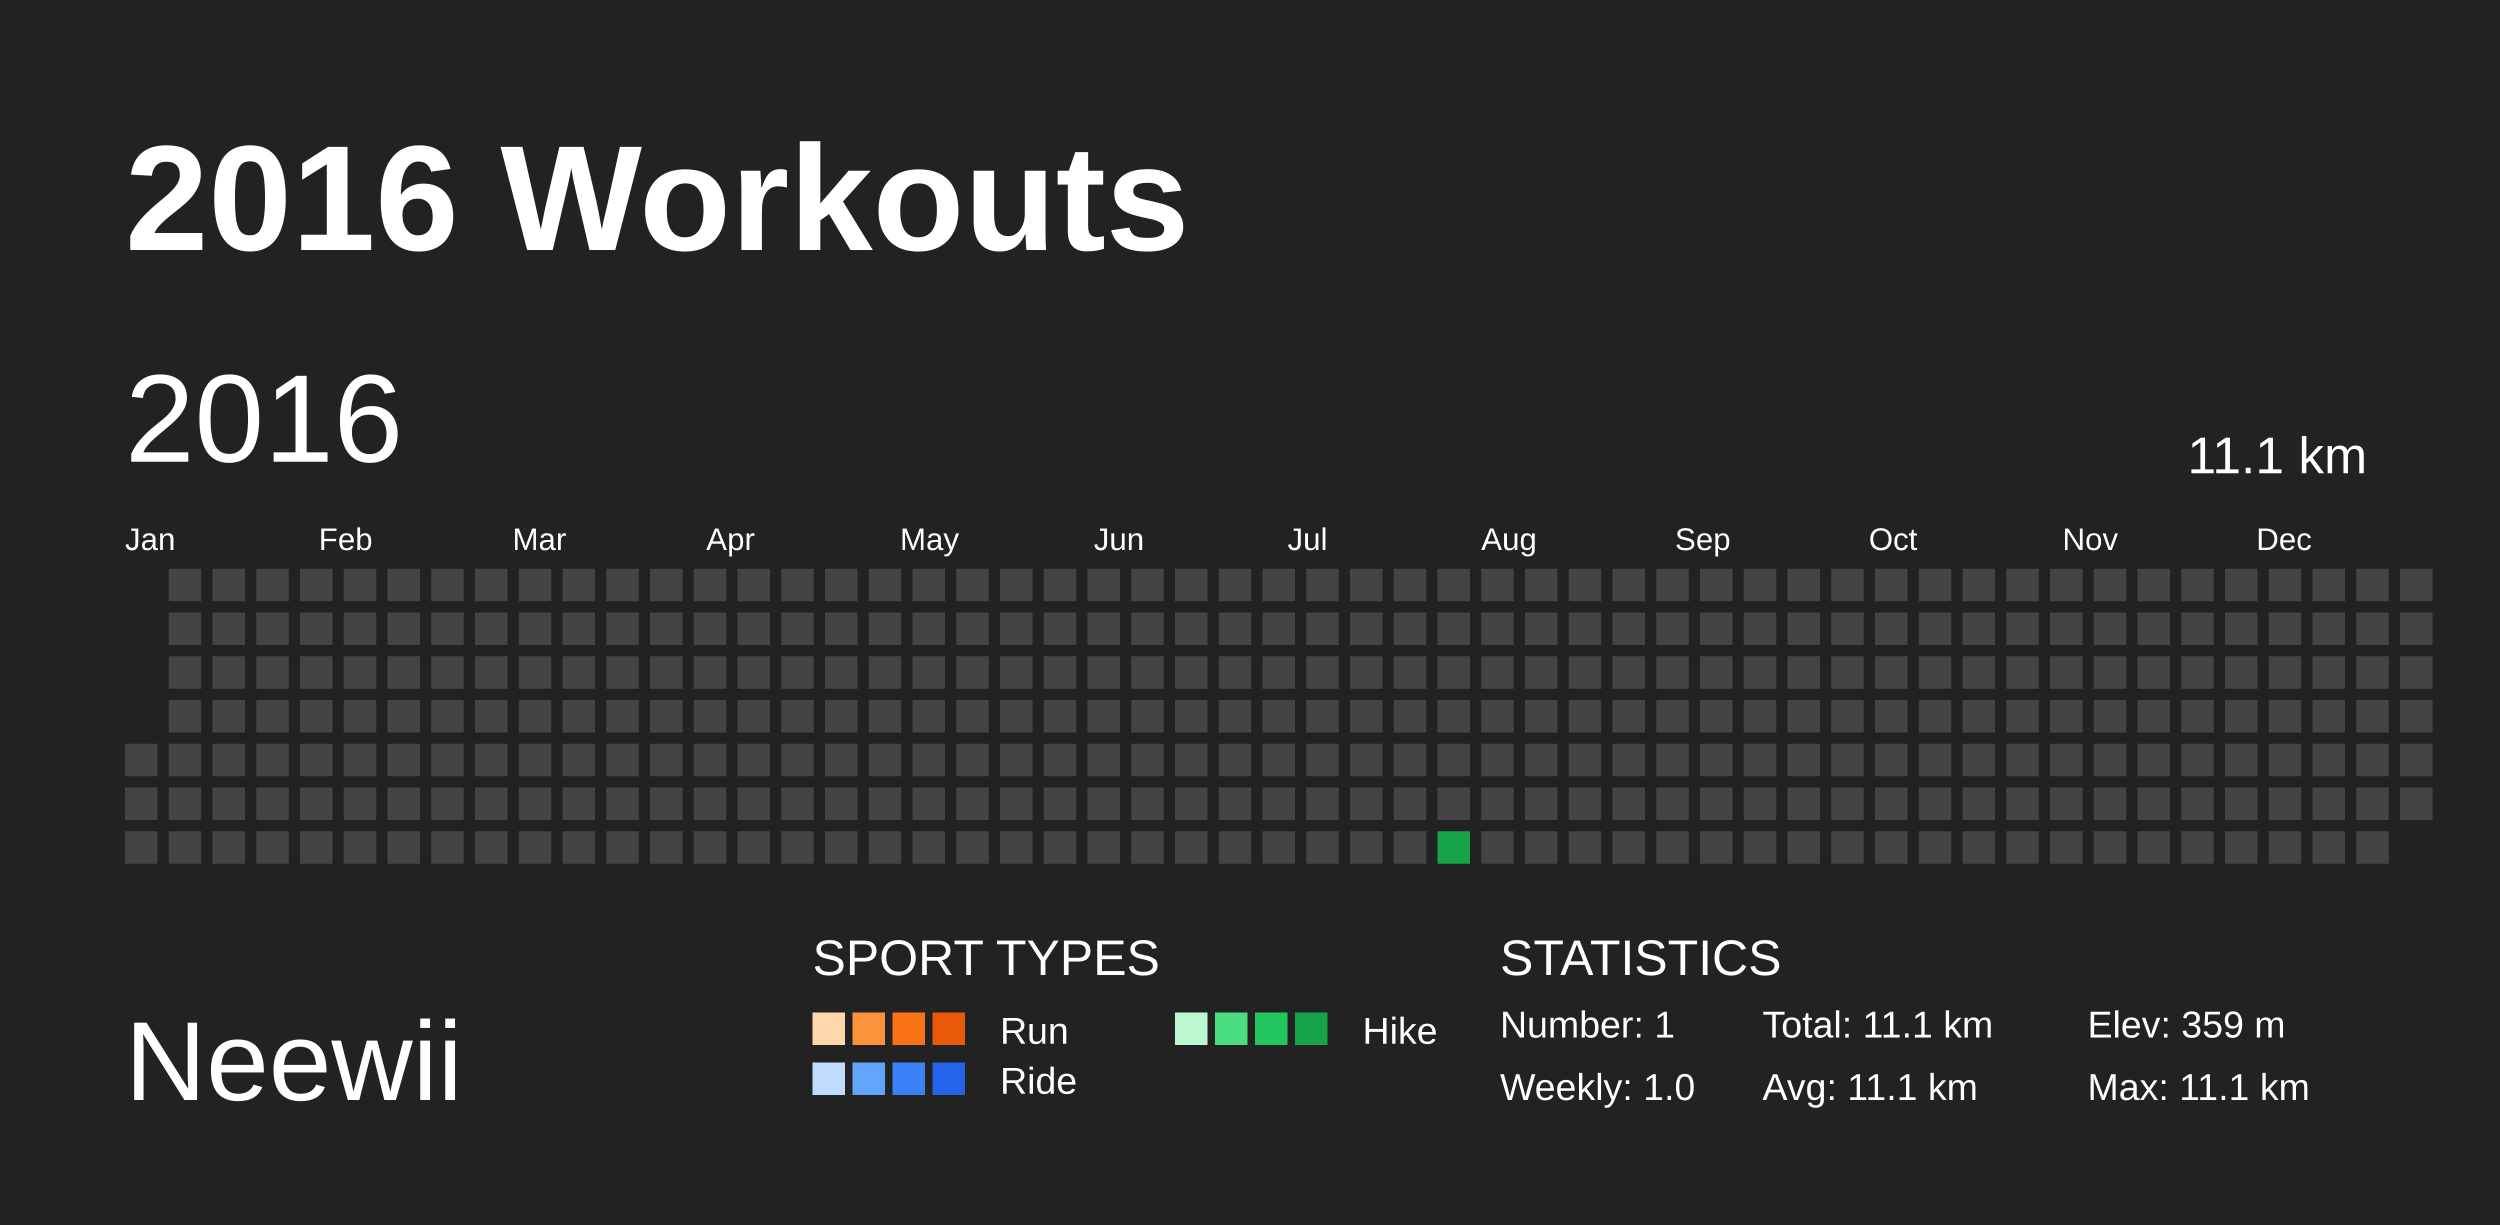
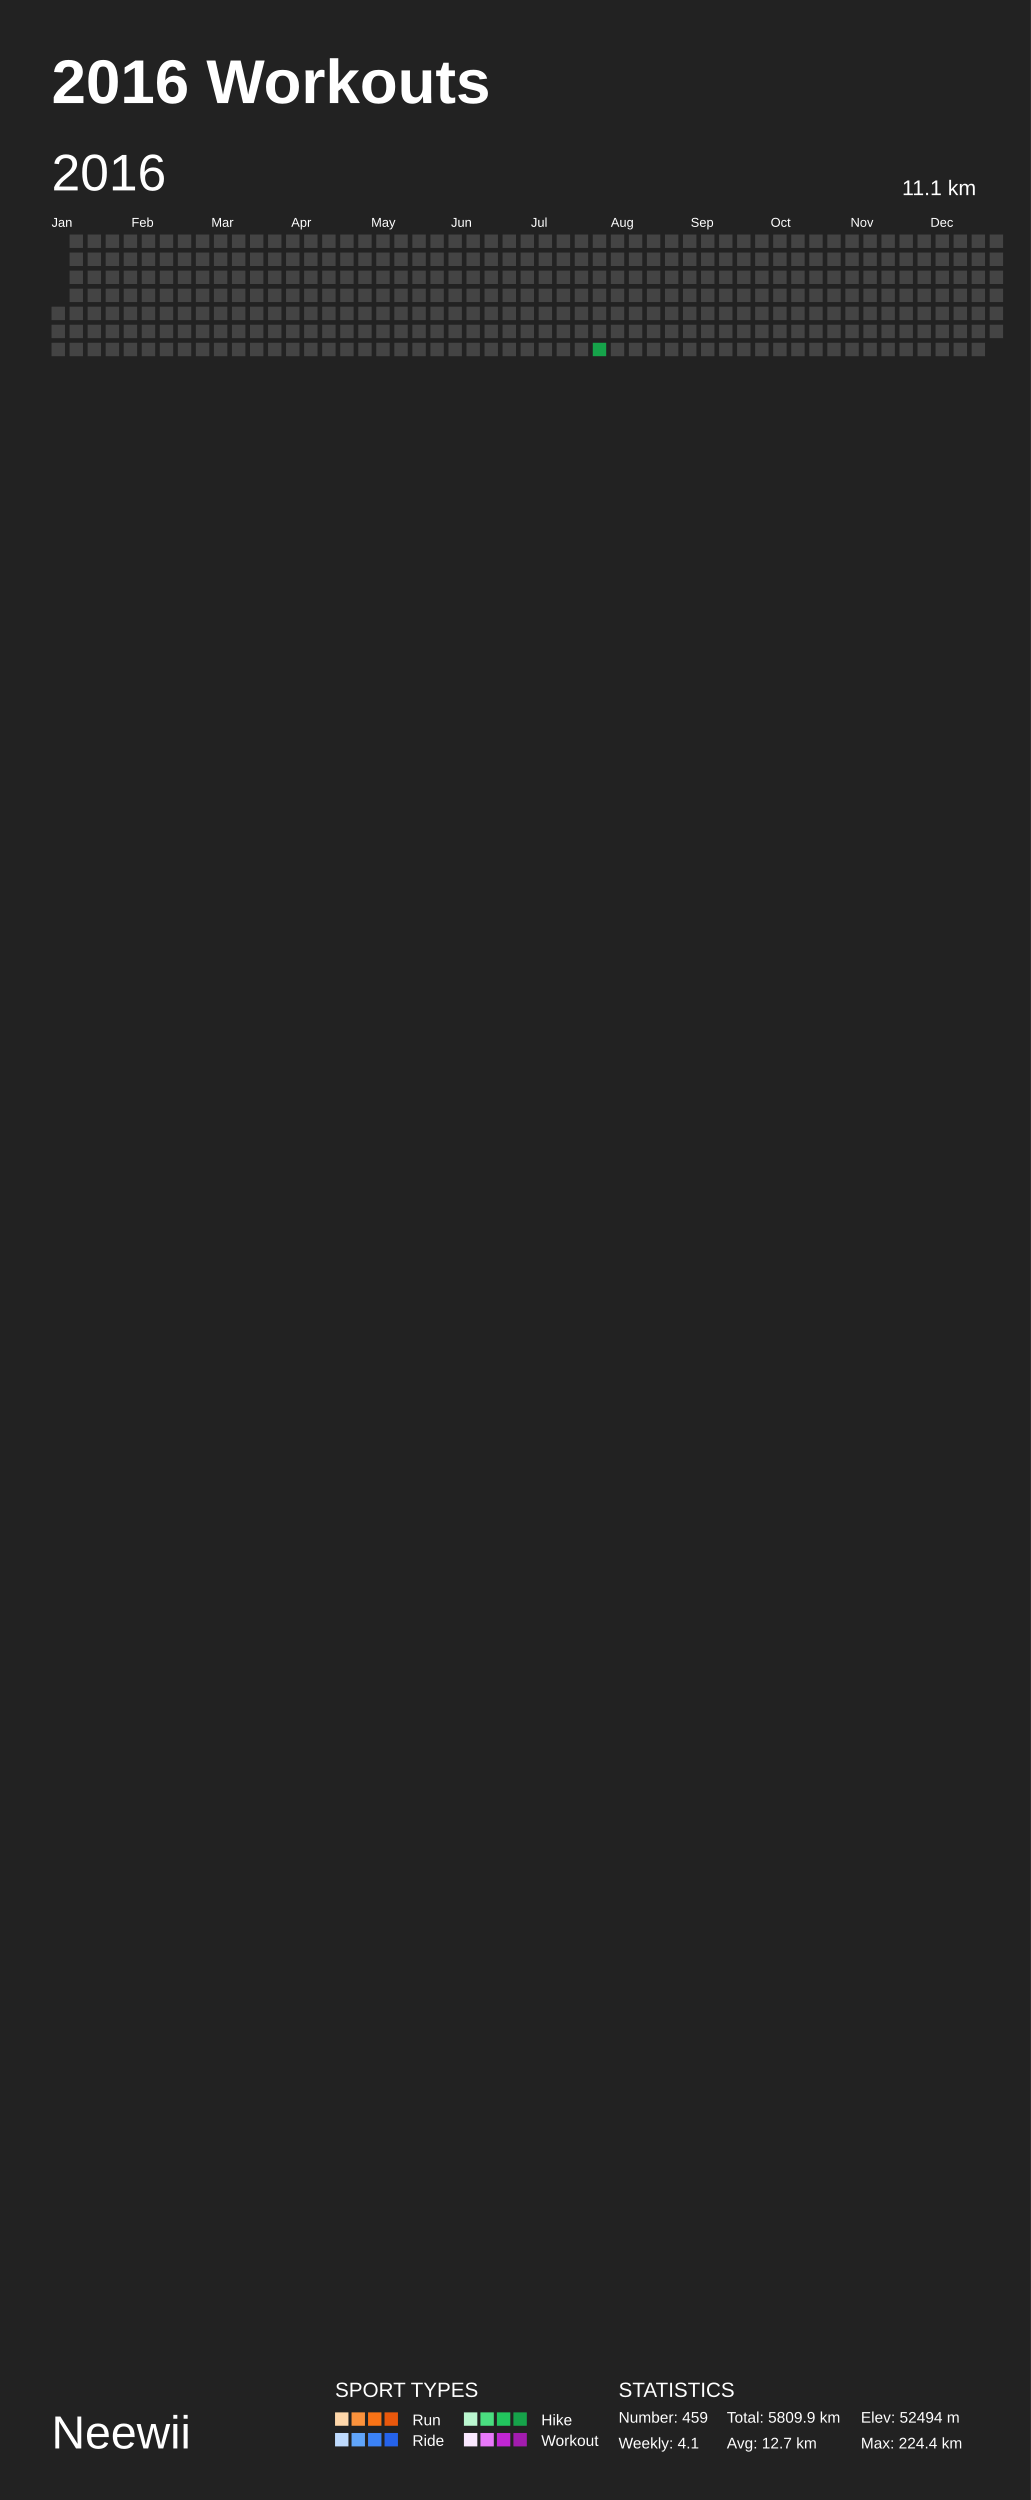
- <svg xmlns="http://www.w3.org/2000/svg" baseProfile="full" height="98mm" version="1.1" viewBox="0,0,200,98" width="200mm">
+ <svg xmlns="http://www.w3.org/2000/svg" baseProfile="full" height="485mm" version="1.1" viewBox="0,0,200,485" width="200mm">
  <defs />
-   <rect fill="#222222" height="98" width="200" x="0" y="0" />
+   <rect fill="#222222" height="485" width="200" x="0" y="0" />
  <text fill="#FFFFFF" style="font-size:12px; font-family:Arial; font-weight:bold;" x="10" y="20">2016 Workouts</text>
-   <text fill="#FFFFFF" style="font-size:9px; font-family:Arial" x="10" y="88">Neewii</text>
-   <text fill="#FFFFFF" style="font-size:4px; font-family:Arial" x="65" y="78">SPORT TYPES</text>
-   <rect fill="#fed7aa" height="2.6" width="2.6" x="65.0" y="81" />
-   <rect fill="#fb923c" height="2.6" width="2.6" x="68.2" y="81" />
-   <rect fill="#f97316" height="2.6" width="2.6" x="71.4" y="81" />
-   <rect fill="#ea580c" height="2.6" width="2.6" x="74.6" y="81" />
-   <text fill="#FFFFFF" style="font-size:3px; font-family:Arial" x="80" y="83.5">Run</text>
-   <rect fill="#bbf7d0" height="2.6" width="2.6" x="94.0" y="81" />
-   <rect fill="#4ade80" height="2.6" width="2.6" x="97.2" y="81" />
-   <rect fill="#22c55e" height="2.6" width="2.6" x="100.4" y="81" />
-   <rect fill="#16a34a" height="2.6" width="2.6" x="103.6" y="81" />
-   <text fill="#FFFFFF" style="font-size:3px; font-family:Arial" x="109" y="83.5">Hike</text>
-   <rect fill="#bfdbfe" height="2.6" width="2.6" x="65.0" y="85" />
-   <rect fill="#60a5fa" height="2.6" width="2.6" x="68.2" y="85" />
-   <rect fill="#3b82f6" height="2.6" width="2.6" x="71.4" y="85" />
-   <rect fill="#2563eb" height="2.6" width="2.6" x="74.6" y="85" />
-   <text fill="#FFFFFF" style="font-size:3px; font-family:Arial" x="80" y="87.5">Ride</text>
-   <text fill="#FFFFFF" style="font-size:4px; font-family:Arial" x="120" y="78">STATISTICS</text>
-   <text fill="#FFFFFF" style="font-size:3px; font-family:Arial" x="120" y="83">Number: 1</text>
-   <text fill="#FFFFFF" style="font-size:3px; font-family:Arial" x="120" y="88">Weekly: 1.0</text>
-   <text fill="#FFFFFF" style="font-size:3px; font-family:Arial" x="141" y="83">Total: 11.1 km</text>
-   <text fill="#FFFFFF" style="font-size:3px; font-family:Arial" x="141" y="88">Avg: 11.1 km</text>
-   <text fill="#FFFFFF" style="font-size:3px; font-family:Arial" x="167" y="83">Elev: 359 m</text>
-   <text fill="#FFFFFF" style="font-size:3px; font-family:Arial" x="167" y="88">Max: 11.1 km</text>
+   <text fill="#FFFFFF" style="font-size:9px; font-family:Arial" x="10" y="475">Neewii</text>
+   <text fill="#FFFFFF" style="font-size:4px; font-family:Arial" x="65" y="465">SPORT TYPES</text>
+   <rect fill="#fed7aa" height="2.6" width="2.6" x="65.0" y="468" />
+   <rect fill="#fb923c" height="2.6" width="2.6" x="68.2" y="468" />
+   <rect fill="#f97316" height="2.6" width="2.6" x="71.4" y="468" />
+   <rect fill="#ea580c" height="2.6" width="2.6" x="74.6" y="468" />
+   <text fill="#FFFFFF" style="font-size:3px; font-family:Arial" x="80" y="470.5">Run</text>
+   <rect fill="#bbf7d0" height="2.6" width="2.6" x="90.0" y="468" />
+   <rect fill="#4ade80" height="2.6" width="2.6" x="93.2" y="468" />
+   <rect fill="#22c55e" height="2.6" width="2.6" x="96.4" y="468" />
+   <rect fill="#16a34a" height="2.6" width="2.6" x="99.6" y="468" />
+   <text fill="#FFFFFF" style="font-size:3px; font-family:Arial" x="105" y="470.5">Hike</text>
+   <rect fill="#bfdbfe" height="2.6" width="2.6" x="65.0" y="472" />
+   <rect fill="#60a5fa" height="2.6" width="2.6" x="68.2" y="472" />
+   <rect fill="#3b82f6" height="2.6" width="2.6" x="71.4" y="472" />
+   <rect fill="#2563eb" height="2.6" width="2.6" x="74.6" y="472" />
+   <text fill="#FFFFFF" style="font-size:3px; font-family:Arial" x="80" y="474.5">Ride</text>
+   <rect fill="#fae8ff" height="2.6" width="2.6" x="90.0" y="472" />
+   <rect fill="#e879f9" height="2.6" width="2.6" x="93.2" y="472" />
+   <rect fill="#c026d3" height="2.6" width="2.6" x="96.4" y="472" />
+   <rect fill="#a21caf" height="2.6" width="2.6" x="99.6" y="472" />
+   <text fill="#FFFFFF" style="font-size:3px; font-family:Arial" x="105" y="474.5">Workout</text>
+   <text fill="#FFFFFF" style="font-size:4px; font-family:Arial" x="120" y="465">STATISTICS</text>
+   <text fill="#FFFFFF" style="font-size:3px; font-family:Arial" x="120" y="470">Number: 459</text>
+   <text fill="#FFFFFF" style="font-size:3px; font-family:Arial" x="120" y="475">Weekly: 4.1</text>
+   <text fill="#FFFFFF" style="font-size:3px; font-family:Arial" x="141" y="470">Total: 5809.9 km</text>
+   <text fill="#FFFFFF" style="font-size:3px; font-family:Arial" x="141" y="475">Avg: 12.7 km</text>
+   <text fill="#FFFFFF" style="font-size:3px; font-family:Arial" x="167" y="470">Elev: 52494 m</text>
+   <text fill="#FFFFFF" style="font-size:3px; font-family:Arial" x="167" y="475">Max: 224.4 km</text>
  <text dominant-baseline="hanging" fill="#FFFFFF" style="font-size:10.0px; font-family:Arial;" x="10" y="30">2016</text>
  <text dominant-baseline="hanging" fill="#FFFFFF" style="font-size:4.125px; font-family:Arial;" x="175" y="35">11.1 km</text>
  <text fill="#FFFFFF" style="font-size:2.5px; font-family:Arial" x="10.0" y="44">Jan</text>
  <text fill="#FFFFFF" style="font-size:2.5px; font-family:Arial" x="25.5" y="44">Feb</text>
  <text fill="#FFFFFF" style="font-size:2.5px; font-family:Arial" x="41.0" y="44">Mar</text>
  <text fill="#FFFFFF" style="font-size:2.5px; font-family:Arial" x="56.5" y="44">Apr</text>
  <text fill="#FFFFFF" style="font-size:2.5px; font-family:Arial" x="72.0" y="44">May</text>
  <text fill="#FFFFFF" style="font-size:2.5px; font-family:Arial" x="87.5" y="44">Jun</text>
  <text fill="#FFFFFF" style="font-size:2.5px; font-family:Arial" x="103.0" y="44">Jul</text>
  <text fill="#FFFFFF" style="font-size:2.5px; font-family:Arial" x="118.5" y="44">Aug</text>
  <text fill="#FFFFFF" style="font-size:2.5px; font-family:Arial" x="134.0" y="44">Sep</text>
  <text fill="#FFFFFF" style="font-size:2.5px; font-family:Arial" x="149.5" y="44">Oct</text>
  <text fill="#FFFFFF" style="font-size:2.5px; font-family:Arial" x="165.0" y="44">Nov</text>
  <text fill="#FFFFFF" style="font-size:2.5px; font-family:Arial" x="180.5" y="44">Dec</text>
  <rect fill="#444444" height="2.6" width="2.6" x="10.0" y="59.5" />
  <rect fill="#444444" height="2.6" width="2.6" x="10.0" y="63.0" />
  <rect fill="#444444" height="2.6" width="2.6" x="10.0" y="66.5" />
  <rect fill="#444444" height="2.6" width="2.6" x="13.5" y="45.5" />
  <rect fill="#444444" height="2.6" width="2.6" x="13.5" y="49.0" />
  <rect fill="#444444" height="2.6" width="2.6" x="13.5" y="52.5" />
  <rect fill="#444444" height="2.6" width="2.6" x="13.5" y="56.0" />
  <rect fill="#444444" height="2.6" width="2.6" x="13.5" y="59.5" />
  <rect fill="#444444" height="2.6" width="2.6" x="13.5" y="63.0" />
  <rect fill="#444444" height="2.6" width="2.6" x="13.5" y="66.5" />
  <rect fill="#444444" height="2.6" width="2.6" x="17.0" y="45.5" />
  <rect fill="#444444" height="2.6" width="2.6" x="17.0" y="49.0" />
  <rect fill="#444444" height="2.6" width="2.6" x="17.0" y="52.5" />
  <rect fill="#444444" height="2.6" width="2.6" x="17.0" y="56.0" />
  <rect fill="#444444" height="2.6" width="2.6" x="17.0" y="59.5" />
  <rect fill="#444444" height="2.6" width="2.6" x="17.0" y="63.0" />
  <rect fill="#444444" height="2.6" width="2.6" x="17.0" y="66.5" />
  <rect fill="#444444" height="2.6" width="2.6" x="20.5" y="45.5" />
  <rect fill="#444444" height="2.6" width="2.6" x="20.5" y="49.0" />
  <rect fill="#444444" height="2.6" width="2.6" x="20.5" y="52.5" />
  <rect fill="#444444" height="2.6" width="2.6" x="20.5" y="56.0" />
  <rect fill="#444444" height="2.6" width="2.6" x="20.5" y="59.5" />
  <rect fill="#444444" height="2.6" width="2.6" x="20.5" y="63.0" />
  <rect fill="#444444" height="2.6" width="2.6" x="20.5" y="66.5" />
  <rect fill="#444444" height="2.6" width="2.6" x="24.0" y="45.5" />
  <rect fill="#444444" height="2.6" width="2.6" x="24.0" y="49.0" />
  <rect fill="#444444" height="2.6" width="2.6" x="24.0" y="52.5" />
  <rect fill="#444444" height="2.6" width="2.6" x="24.0" y="56.0" />
  <rect fill="#444444" height="2.6" width="2.6" x="24.0" y="59.5" />
  <rect fill="#444444" height="2.6" width="2.6" x="24.0" y="63.0" />
  <rect fill="#444444" height="2.6" width="2.6" x="24.0" y="66.5" />
  <rect fill="#444444" height="2.6" width="2.6" x="27.5" y="45.5" />
  <rect fill="#444444" height="2.6" width="2.6" x="27.5" y="49.0" />
  <rect fill="#444444" height="2.6" width="2.6" x="27.5" y="52.5" />
  <rect fill="#444444" height="2.6" width="2.6" x="27.5" y="56.0" />
  <rect fill="#444444" height="2.6" width="2.6" x="27.5" y="59.5" />
  <rect fill="#444444" height="2.6" width="2.6" x="27.5" y="63.0" />
  <rect fill="#444444" height="2.6" width="2.6" x="27.5" y="66.5" />
  <rect fill="#444444" height="2.6" width="2.6" x="31.0" y="45.5" />
  <rect fill="#444444" height="2.6" width="2.6" x="31.0" y="49.0" />
  <rect fill="#444444" height="2.6" width="2.6" x="31.0" y="52.5" />
  <rect fill="#444444" height="2.6" width="2.6" x="31.0" y="56.0" />
  <rect fill="#444444" height="2.6" width="2.6" x="31.0" y="59.5" />
  <rect fill="#444444" height="2.6" width="2.6" x="31.0" y="63.0" />
  <rect fill="#444444" height="2.6" width="2.6" x="31.0" y="66.5" />
  <rect fill="#444444" height="2.6" width="2.6" x="34.5" y="45.5" />
  <rect fill="#444444" height="2.6" width="2.6" x="34.5" y="49.0" />
  <rect fill="#444444" height="2.6" width="2.6" x="34.5" y="52.5" />
  <rect fill="#444444" height="2.6" width="2.6" x="34.5" y="56.0" />
  <rect fill="#444444" height="2.6" width="2.6" x="34.5" y="59.5" />
  <rect fill="#444444" height="2.6" width="2.6" x="34.5" y="63.0" />
  <rect fill="#444444" height="2.6" width="2.6" x="34.5" y="66.5" />
  <rect fill="#444444" height="2.6" width="2.6" x="38.0" y="45.5" />
  <rect fill="#444444" height="2.6" width="2.6" x="38.0" y="49.0" />
  <rect fill="#444444" height="2.6" width="2.6" x="38.0" y="52.5" />
  <rect fill="#444444" height="2.6" width="2.6" x="38.0" y="56.0" />
  <rect fill="#444444" height="2.6" width="2.6" x="38.0" y="59.5" />
  <rect fill="#444444" height="2.6" width="2.6" x="38.0" y="63.0" />
  <rect fill="#444444" height="2.6" width="2.6" x="38.0" y="66.5" />
  <rect fill="#444444" height="2.6" width="2.6" x="41.5" y="45.5" />
  <rect fill="#444444" height="2.6" width="2.6" x="41.5" y="49.0" />
  <rect fill="#444444" height="2.6" width="2.6" x="41.5" y="52.5" />
  <rect fill="#444444" height="2.6" width="2.6" x="41.5" y="56.0" />
  <rect fill="#444444" height="2.6" width="2.6" x="41.5" y="59.5" />
  <rect fill="#444444" height="2.6" width="2.6" x="41.5" y="63.0" />
  <rect fill="#444444" height="2.6" width="2.6" x="41.5" y="66.5" />
  <rect fill="#444444" height="2.6" width="2.6" x="45.0" y="45.5" />
  <rect fill="#444444" height="2.6" width="2.6" x="45.0" y="49.0" />
  <rect fill="#444444" height="2.6" width="2.6" x="45.0" y="52.5" />
  <rect fill="#444444" height="2.6" width="2.6" x="45.0" y="56.0" />
  <rect fill="#444444" height="2.6" width="2.6" x="45.0" y="59.5" />
  <rect fill="#444444" height="2.6" width="2.6" x="45.0" y="63.0" />
  <rect fill="#444444" height="2.6" width="2.6" x="45.0" y="66.5" />
  <rect fill="#444444" height="2.6" width="2.6" x="48.5" y="45.5" />
  <rect fill="#444444" height="2.6" width="2.6" x="48.5" y="49.0" />
  <rect fill="#444444" height="2.6" width="2.6" x="48.5" y="52.5" />
  <rect fill="#444444" height="2.6" width="2.6" x="48.5" y="56.0" />
  <rect fill="#444444" height="2.6" width="2.6" x="48.5" y="59.5" />
  <rect fill="#444444" height="2.6" width="2.6" x="48.5" y="63.0" />
  <rect fill="#444444" height="2.6" width="2.6" x="48.5" y="66.5" />
  <rect fill="#444444" height="2.6" width="2.6" x="52.0" y="45.5" />
  <rect fill="#444444" height="2.6" width="2.6" x="52.0" y="49.0" />
  <rect fill="#444444" height="2.6" width="2.6" x="52.0" y="52.5" />
  <rect fill="#444444" height="2.6" width="2.6" x="52.0" y="56.0" />
  <rect fill="#444444" height="2.6" width="2.6" x="52.0" y="59.5" />
  <rect fill="#444444" height="2.6" width="2.6" x="52.0" y="63.0" />
  <rect fill="#444444" height="2.6" width="2.6" x="52.0" y="66.5" />
  <rect fill="#444444" height="2.6" width="2.6" x="55.5" y="45.5" />
  <rect fill="#444444" height="2.6" width="2.6" x="55.5" y="49.0" />
  <rect fill="#444444" height="2.6" width="2.6" x="55.5" y="52.5" />
  <rect fill="#444444" height="2.6" width="2.6" x="55.5" y="56.0" />
  <rect fill="#444444" height="2.6" width="2.6" x="55.5" y="59.5" />
  <rect fill="#444444" height="2.6" width="2.6" x="55.5" y="63.0" />
  <rect fill="#444444" height="2.6" width="2.6" x="55.5" y="66.5" />
  <rect fill="#444444" height="2.6" width="2.6" x="59.0" y="45.5" />
  <rect fill="#444444" height="2.6" width="2.6" x="59.0" y="49.0" />
  <rect fill="#444444" height="2.6" width="2.6" x="59.0" y="52.5" />
  <rect fill="#444444" height="2.6" width="2.6" x="59.0" y="56.0" />
  <rect fill="#444444" height="2.6" width="2.6" x="59.0" y="59.5" />
  <rect fill="#444444" height="2.6" width="2.6" x="59.0" y="63.0" />
  <rect fill="#444444" height="2.6" width="2.6" x="59.0" y="66.5" />
  <rect fill="#444444" height="2.6" width="2.6" x="62.5" y="45.5" />
  <rect fill="#444444" height="2.6" width="2.6" x="62.5" y="49.0" />
  <rect fill="#444444" height="2.6" width="2.6" x="62.5" y="52.5" />
  <rect fill="#444444" height="2.6" width="2.6" x="62.5" y="56.0" />
  <rect fill="#444444" height="2.6" width="2.6" x="62.5" y="59.5" />
  <rect fill="#444444" height="2.6" width="2.6" x="62.5" y="63.0" />
  <rect fill="#444444" height="2.6" width="2.6" x="62.5" y="66.5" />
  <rect fill="#444444" height="2.6" width="2.6" x="66.0" y="45.5" />
  <rect fill="#444444" height="2.6" width="2.6" x="66.0" y="49.0" />
  <rect fill="#444444" height="2.6" width="2.6" x="66.0" y="52.5" />
  <rect fill="#444444" height="2.6" width="2.6" x="66.0" y="56.0" />
  <rect fill="#444444" height="2.6" width="2.6" x="66.0" y="59.5" />
  <rect fill="#444444" height="2.6" width="2.6" x="66.0" y="63.0" />
  <rect fill="#444444" height="2.6" width="2.6" x="66.0" y="66.5" />
  <rect fill="#444444" height="2.6" width="2.6" x="69.5" y="45.5" />
  <rect fill="#444444" height="2.6" width="2.6" x="69.5" y="49.0" />
  <rect fill="#444444" height="2.6" width="2.6" x="69.5" y="52.5" />
  <rect fill="#444444" height="2.6" width="2.6" x="69.5" y="56.0" />
  <rect fill="#444444" height="2.6" width="2.6" x="69.5" y="59.5" />
  <rect fill="#444444" height="2.6" width="2.6" x="69.5" y="63.0" />
  <rect fill="#444444" height="2.6" width="2.6" x="69.5" y="66.5" />
  <rect fill="#444444" height="2.6" width="2.6" x="73.0" y="45.5" />
  <rect fill="#444444" height="2.6" width="2.6" x="73.0" y="49.0" />
  <rect fill="#444444" height="2.6" width="2.6" x="73.0" y="52.5" />
  <rect fill="#444444" height="2.6" width="2.6" x="73.0" y="56.0" />
  <rect fill="#444444" height="2.6" width="2.6" x="73.0" y="59.5" />
  <rect fill="#444444" height="2.6" width="2.6" x="73.0" y="63.0" />
  <rect fill="#444444" height="2.6" width="2.6" x="73.0" y="66.5" />
  <rect fill="#444444" height="2.6" width="2.6" x="76.5" y="45.5" />
  <rect fill="#444444" height="2.6" width="2.6" x="76.5" y="49.0" />
  <rect fill="#444444" height="2.6" width="2.6" x="76.5" y="52.5" />
  <rect fill="#444444" height="2.6" width="2.6" x="76.5" y="56.0" />
  <rect fill="#444444" height="2.6" width="2.6" x="76.5" y="59.5" />
  <rect fill="#444444" height="2.6" width="2.6" x="76.5" y="63.0" />
  <rect fill="#444444" height="2.6" width="2.6" x="76.5" y="66.5" />
  <rect fill="#444444" height="2.6" width="2.6" x="80.0" y="45.5" />
  <rect fill="#444444" height="2.6" width="2.6" x="80.0" y="49.0" />
  <rect fill="#444444" height="2.6" width="2.6" x="80.0" y="52.5" />
  <rect fill="#444444" height="2.6" width="2.6" x="80.0" y="56.0" />
  <rect fill="#444444" height="2.6" width="2.6" x="80.0" y="59.5" />
  <rect fill="#444444" height="2.6" width="2.6" x="80.0" y="63.0" />
  <rect fill="#444444" height="2.6" width="2.6" x="80.0" y="66.5" />
  <rect fill="#444444" height="2.6" width="2.6" x="83.5" y="45.5" />
  <rect fill="#444444" height="2.6" width="2.6" x="83.5" y="49.0" />
  <rect fill="#444444" height="2.6" width="2.6" x="83.5" y="52.5" />
  <rect fill="#444444" height="2.6" width="2.6" x="83.5" y="56.0" />
  <rect fill="#444444" height="2.6" width="2.6" x="83.5" y="59.5" />
  <rect fill="#444444" height="2.6" width="2.6" x="83.5" y="63.0" />
  <rect fill="#444444" height="2.6" width="2.6" x="83.5" y="66.5" />
  <rect fill="#444444" height="2.6" width="2.6" x="87.0" y="45.5" />
  <rect fill="#444444" height="2.6" width="2.6" x="87.0" y="49.0" />
  <rect fill="#444444" height="2.6" width="2.6" x="87.0" y="52.5" />
  <rect fill="#444444" height="2.6" width="2.6" x="87.0" y="56.0" />
  <rect fill="#444444" height="2.6" width="2.6" x="87.0" y="59.5" />
  <rect fill="#444444" height="2.6" width="2.6" x="87.0" y="63.0" />
  <rect fill="#444444" height="2.6" width="2.6" x="87.0" y="66.5" />
  <rect fill="#444444" height="2.6" width="2.6" x="90.5" y="45.5" />
  <rect fill="#444444" height="2.6" width="2.6" x="90.5" y="49.0" />
  <rect fill="#444444" height="2.6" width="2.6" x="90.5" y="52.5" />
  <rect fill="#444444" height="2.6" width="2.6" x="90.5" y="56.0" />
  <rect fill="#444444" height="2.6" width="2.6" x="90.5" y="59.5" />
  <rect fill="#444444" height="2.6" width="2.6" x="90.5" y="63.0" />
  <rect fill="#444444" height="2.6" width="2.6" x="90.5" y="66.5" />
  <rect fill="#444444" height="2.6" width="2.6" x="94.0" y="45.5" />
  <rect fill="#444444" height="2.6" width="2.6" x="94.0" y="49.0" />
  <rect fill="#444444" height="2.6" width="2.6" x="94.0" y="52.5" />
  <rect fill="#444444" height="2.6" width="2.6" x="94.0" y="56.0" />
  <rect fill="#444444" height="2.6" width="2.6" x="94.0" y="59.5" />
  <rect fill="#444444" height="2.6" width="2.6" x="94.0" y="63.0" />
  <rect fill="#444444" height="2.6" width="2.6" x="94.0" y="66.5" />
  <rect fill="#444444" height="2.6" width="2.6" x="97.5" y="45.5" />
  <rect fill="#444444" height="2.6" width="2.6" x="97.5" y="49.0" />
  <rect fill="#444444" height="2.6" width="2.6" x="97.5" y="52.5" />
  <rect fill="#444444" height="2.6" width="2.6" x="97.5" y="56.0" />
  <rect fill="#444444" height="2.6" width="2.6" x="97.5" y="59.5" />
  <rect fill="#444444" height="2.6" width="2.6" x="97.5" y="63.0" />
  <rect fill="#444444" height="2.6" width="2.6" x="97.5" y="66.5" />
  <rect fill="#444444" height="2.6" width="2.6" x="101.0" y="45.5" />
  <rect fill="#444444" height="2.6" width="2.6" x="101.0" y="49.0" />
  <rect fill="#444444" height="2.6" width="2.6" x="101.0" y="52.5" />
  <rect fill="#444444" height="2.6" width="2.6" x="101.0" y="56.0" />
  <rect fill="#444444" height="2.6" width="2.6" x="101.0" y="59.5" />
  <rect fill="#444444" height="2.6" width="2.6" x="101.0" y="63.0" />
  <rect fill="#444444" height="2.6" width="2.6" x="101.0" y="66.5" />
  <rect fill="#444444" height="2.6" width="2.6" x="104.5" y="45.5" />
  <rect fill="#444444" height="2.6" width="2.6" x="104.5" y="49.0" />
  <rect fill="#444444" height="2.6" width="2.6" x="104.5" y="52.5" />
  <rect fill="#444444" height="2.6" width="2.6" x="104.5" y="56.0" />
  <rect fill="#444444" height="2.6" width="2.6" x="104.5" y="59.5" />
  <rect fill="#444444" height="2.6" width="2.6" x="104.5" y="63.0" />
  <rect fill="#444444" height="2.6" width="2.6" x="104.5" y="66.5" />
  <rect fill="#444444" height="2.6" width="2.6" x="108.0" y="45.5" />
  <rect fill="#444444" height="2.6" width="2.6" x="108.0" y="49.0" />
  <rect fill="#444444" height="2.6" width="2.6" x="108.0" y="52.5" />
  <rect fill="#444444" height="2.6" width="2.6" x="108.0" y="56.0" />
  <rect fill="#444444" height="2.6" width="2.6" x="108.0" y="59.5" />
  <rect fill="#444444" height="2.6" width="2.6" x="108.0" y="63.0" />
  <rect fill="#444444" height="2.6" width="2.6" x="108.0" y="66.5" />
  <rect fill="#444444" height="2.6" width="2.6" x="111.5" y="45.5" />
  <rect fill="#444444" height="2.6" width="2.6" x="111.5" y="49.0" />
  <rect fill="#444444" height="2.6" width="2.6" x="111.5" y="52.5" />
  <rect fill="#444444" height="2.6" width="2.6" x="111.5" y="56.0" />
  <rect fill="#444444" height="2.6" width="2.6" x="111.5" y="59.5" />
  <rect fill="#444444" height="2.6" width="2.6" x="111.5" y="63.0" />
  <rect fill="#444444" height="2.6" width="2.6" x="111.5" y="66.5" />
  <rect fill="#444444" height="2.6" width="2.6" x="115.0" y="45.5" />
  <rect fill="#444444" height="2.6" width="2.6" x="115.0" y="49.0" />
  <rect fill="#444444" height="2.6" width="2.6" x="115.0" y="52.5" />
  <rect fill="#444444" height="2.6" width="2.6" x="115.0" y="56.0" />
  <rect fill="#444444" height="2.6" width="2.6" x="115.0" y="59.5" />
  <rect fill="#444444" height="2.6" width="2.6" x="115.0" y="63.0" />
  <rect fill="#16a34a" height="2.6" width="2.6" x="115.0" y="66.5" />
  <rect fill="#444444" height="2.6" width="2.6" x="118.5" y="45.5" />
  <rect fill="#444444" height="2.6" width="2.6" x="118.5" y="49.0" />
  <rect fill="#444444" height="2.6" width="2.6" x="118.5" y="52.5" />
  <rect fill="#444444" height="2.6" width="2.6" x="118.5" y="56.0" />
  <rect fill="#444444" height="2.6" width="2.6" x="118.5" y="59.5" />
  <rect fill="#444444" height="2.6" width="2.6" x="118.5" y="63.0" />
  <rect fill="#444444" height="2.6" width="2.6" x="118.5" y="66.5" />
  <rect fill="#444444" height="2.6" width="2.6" x="122.0" y="45.5" />
  <rect fill="#444444" height="2.6" width="2.6" x="122.0" y="49.0" />
  <rect fill="#444444" height="2.6" width="2.6" x="122.0" y="52.5" />
  <rect fill="#444444" height="2.6" width="2.6" x="122.0" y="56.0" />
  <rect fill="#444444" height="2.6" width="2.6" x="122.0" y="59.5" />
  <rect fill="#444444" height="2.6" width="2.6" x="122.0" y="63.0" />
  <rect fill="#444444" height="2.6" width="2.6" x="122.0" y="66.5" />
  <rect fill="#444444" height="2.6" width="2.6" x="125.5" y="45.5" />
  <rect fill="#444444" height="2.6" width="2.6" x="125.5" y="49.0" />
  <rect fill="#444444" height="2.6" width="2.6" x="125.5" y="52.5" />
  <rect fill="#444444" height="2.6" width="2.6" x="125.5" y="56.0" />
  <rect fill="#444444" height="2.6" width="2.6" x="125.5" y="59.5" />
  <rect fill="#444444" height="2.6" width="2.6" x="125.5" y="63.0" />
  <rect fill="#444444" height="2.6" width="2.6" x="125.5" y="66.5" />
  <rect fill="#444444" height="2.6" width="2.6" x="129.0" y="45.5" />
  <rect fill="#444444" height="2.6" width="2.6" x="129.0" y="49.0" />
  <rect fill="#444444" height="2.6" width="2.6" x="129.0" y="52.5" />
  <rect fill="#444444" height="2.6" width="2.6" x="129.0" y="56.0" />
  <rect fill="#444444" height="2.6" width="2.6" x="129.0" y="59.5" />
  <rect fill="#444444" height="2.6" width="2.6" x="129.0" y="63.0" />
  <rect fill="#444444" height="2.6" width="2.6" x="129.0" y="66.5" />
  <rect fill="#444444" height="2.6" width="2.6" x="132.5" y="45.5" />
  <rect fill="#444444" height="2.6" width="2.6" x="132.5" y="49.0" />
  <rect fill="#444444" height="2.6" width="2.6" x="132.5" y="52.5" />
  <rect fill="#444444" height="2.6" width="2.6" x="132.5" y="56.0" />
  <rect fill="#444444" height="2.6" width="2.6" x="132.5" y="59.5" />
  <rect fill="#444444" height="2.6" width="2.6" x="132.5" y="63.0" />
  <rect fill="#444444" height="2.6" width="2.6" x="132.5" y="66.5" />
  <rect fill="#444444" height="2.6" width="2.6" x="136.0" y="45.5" />
  <rect fill="#444444" height="2.6" width="2.6" x="136.0" y="49.0" />
  <rect fill="#444444" height="2.6" width="2.6" x="136.0" y="52.5" />
  <rect fill="#444444" height="2.6" width="2.6" x="136.0" y="56.0" />
  <rect fill="#444444" height="2.6" width="2.6" x="136.0" y="59.5" />
  <rect fill="#444444" height="2.6" width="2.6" x="136.0" y="63.0" />
  <rect fill="#444444" height="2.6" width="2.6" x="136.0" y="66.5" />
  <rect fill="#444444" height="2.6" width="2.6" x="139.5" y="45.5" />
  <rect fill="#444444" height="2.6" width="2.6" x="139.5" y="49.0" />
  <rect fill="#444444" height="2.6" width="2.6" x="139.5" y="52.5" />
  <rect fill="#444444" height="2.6" width="2.6" x="139.5" y="56.0" />
  <rect fill="#444444" height="2.6" width="2.6" x="139.5" y="59.5" />
  <rect fill="#444444" height="2.6" width="2.6" x="139.5" y="63.0" />
  <rect fill="#444444" height="2.6" width="2.6" x="139.5" y="66.5" />
  <rect fill="#444444" height="2.6" width="2.6" x="143.0" y="45.5" />
  <rect fill="#444444" height="2.6" width="2.6" x="143.0" y="49.0" />
  <rect fill="#444444" height="2.6" width="2.6" x="143.0" y="52.5" />
  <rect fill="#444444" height="2.6" width="2.6" x="143.0" y="56.0" />
  <rect fill="#444444" height="2.6" width="2.6" x="143.0" y="59.5" />
  <rect fill="#444444" height="2.6" width="2.6" x="143.0" y="63.0" />
  <rect fill="#444444" height="2.6" width="2.6" x="143.0" y="66.5" />
  <rect fill="#444444" height="2.6" width="2.6" x="146.5" y="45.5" />
  <rect fill="#444444" height="2.6" width="2.6" x="146.5" y="49.0" />
  <rect fill="#444444" height="2.6" width="2.6" x="146.5" y="52.5" />
  <rect fill="#444444" height="2.6" width="2.6" x="146.5" y="56.0" />
  <rect fill="#444444" height="2.6" width="2.6" x="146.5" y="59.5" />
  <rect fill="#444444" height="2.6" width="2.6" x="146.5" y="63.0" />
  <rect fill="#444444" height="2.6" width="2.6" x="146.5" y="66.5" />
  <rect fill="#444444" height="2.6" width="2.6" x="150.0" y="45.5" />
  <rect fill="#444444" height="2.6" width="2.6" x="150.0" y="49.0" />
  <rect fill="#444444" height="2.6" width="2.6" x="150.0" y="52.5" />
  <rect fill="#444444" height="2.6" width="2.6" x="150.0" y="56.0" />
  <rect fill="#444444" height="2.6" width="2.6" x="150.0" y="59.5" />
  <rect fill="#444444" height="2.6" width="2.6" x="150.0" y="63.0" />
  <rect fill="#444444" height="2.6" width="2.6" x="150.0" y="66.5" />
  <rect fill="#444444" height="2.6" width="2.6" x="153.5" y="45.5" />
  <rect fill="#444444" height="2.6" width="2.6" x="153.5" y="49.0" />
  <rect fill="#444444" height="2.6" width="2.6" x="153.5" y="52.5" />
  <rect fill="#444444" height="2.6" width="2.6" x="153.5" y="56.0" />
  <rect fill="#444444" height="2.6" width="2.6" x="153.5" y="59.5" />
  <rect fill="#444444" height="2.6" width="2.6" x="153.5" y="63.0" />
  <rect fill="#444444" height="2.6" width="2.6" x="153.5" y="66.5" />
  <rect fill="#444444" height="2.6" width="2.6" x="157.0" y="45.5" />
  <rect fill="#444444" height="2.6" width="2.6" x="157.0" y="49.0" />
  <rect fill="#444444" height="2.6" width="2.6" x="157.0" y="52.5" />
  <rect fill="#444444" height="2.6" width="2.6" x="157.0" y="56.0" />
  <rect fill="#444444" height="2.6" width="2.6" x="157.0" y="59.5" />
  <rect fill="#444444" height="2.6" width="2.6" x="157.0" y="63.0" />
  <rect fill="#444444" height="2.6" width="2.6" x="157.0" y="66.5" />
  <rect fill="#444444" height="2.6" width="2.6" x="160.5" y="45.5" />
  <rect fill="#444444" height="2.6" width="2.6" x="160.5" y="49.0" />
  <rect fill="#444444" height="2.6" width="2.6" x="160.5" y="52.5" />
  <rect fill="#444444" height="2.6" width="2.6" x="160.5" y="56.0" />
  <rect fill="#444444" height="2.6" width="2.6" x="160.5" y="59.5" />
  <rect fill="#444444" height="2.6" width="2.6" x="160.5" y="63.0" />
  <rect fill="#444444" height="2.6" width="2.6" x="160.5" y="66.5" />
  <rect fill="#444444" height="2.6" width="2.6" x="164.0" y="45.5" />
  <rect fill="#444444" height="2.6" width="2.6" x="164.0" y="49.0" />
  <rect fill="#444444" height="2.6" width="2.6" x="164.0" y="52.5" />
  <rect fill="#444444" height="2.6" width="2.6" x="164.0" y="56.0" />
  <rect fill="#444444" height="2.6" width="2.6" x="164.0" y="59.5" />
  <rect fill="#444444" height="2.6" width="2.6" x="164.0" y="63.0" />
  <rect fill="#444444" height="2.6" width="2.6" x="164.0" y="66.5" />
  <rect fill="#444444" height="2.6" width="2.6" x="167.5" y="45.5" />
  <rect fill="#444444" height="2.6" width="2.6" x="167.5" y="49.0" />
  <rect fill="#444444" height="2.6" width="2.6" x="167.5" y="52.5" />
  <rect fill="#444444" height="2.6" width="2.6" x="167.5" y="56.0" />
  <rect fill="#444444" height="2.6" width="2.6" x="167.5" y="59.5" />
  <rect fill="#444444" height="2.6" width="2.6" x="167.5" y="63.0" />
  <rect fill="#444444" height="2.6" width="2.6" x="167.5" y="66.5" />
  <rect fill="#444444" height="2.6" width="2.6" x="171.0" y="45.5" />
  <rect fill="#444444" height="2.6" width="2.6" x="171.0" y="49.0" />
  <rect fill="#444444" height="2.6" width="2.6" x="171.0" y="52.5" />
  <rect fill="#444444" height="2.6" width="2.6" x="171.0" y="56.0" />
  <rect fill="#444444" height="2.6" width="2.6" x="171.0" y="59.5" />
  <rect fill="#444444" height="2.6" width="2.6" x="171.0" y="63.0" />
  <rect fill="#444444" height="2.6" width="2.6" x="171.0" y="66.5" />
  <rect fill="#444444" height="2.6" width="2.6" x="174.5" y="45.5" />
  <rect fill="#444444" height="2.6" width="2.6" x="174.5" y="49.0" />
  <rect fill="#444444" height="2.6" width="2.6" x="174.5" y="52.5" />
  <rect fill="#444444" height="2.6" width="2.6" x="174.5" y="56.0" />
  <rect fill="#444444" height="2.6" width="2.6" x="174.5" y="59.5" />
  <rect fill="#444444" height="2.6" width="2.6" x="174.5" y="63.0" />
  <rect fill="#444444" height="2.6" width="2.6" x="174.5" y="66.5" />
  <rect fill="#444444" height="2.6" width="2.6" x="178.0" y="45.5" />
  <rect fill="#444444" height="2.6" width="2.6" x="178.0" y="49.0" />
  <rect fill="#444444" height="2.6" width="2.6" x="178.0" y="52.5" />
  <rect fill="#444444" height="2.6" width="2.6" x="178.0" y="56.0" />
  <rect fill="#444444" height="2.6" width="2.6" x="178.0" y="59.5" />
  <rect fill="#444444" height="2.6" width="2.6" x="178.0" y="63.0" />
  <rect fill="#444444" height="2.6" width="2.6" x="178.0" y="66.5" />
  <rect fill="#444444" height="2.6" width="2.6" x="181.5" y="45.5" />
  <rect fill="#444444" height="2.6" width="2.6" x="181.5" y="49.0" />
  <rect fill="#444444" height="2.6" width="2.6" x="181.5" y="52.5" />
  <rect fill="#444444" height="2.6" width="2.6" x="181.5" y="56.0" />
  <rect fill="#444444" height="2.6" width="2.6" x="181.5" y="59.5" />
  <rect fill="#444444" height="2.6" width="2.6" x="181.5" y="63.0" />
  <rect fill="#444444" height="2.6" width="2.6" x="181.5" y="66.5" />
  <rect fill="#444444" height="2.6" width="2.6" x="185.0" y="45.5" />
  <rect fill="#444444" height="2.6" width="2.6" x="185.0" y="49.0" />
  <rect fill="#444444" height="2.6" width="2.6" x="185.0" y="52.5" />
  <rect fill="#444444" height="2.6" width="2.6" x="185.0" y="56.0" />
  <rect fill="#444444" height="2.6" width="2.6" x="185.0" y="59.5" />
  <rect fill="#444444" height="2.6" width="2.6" x="185.0" y="63.0" />
  <rect fill="#444444" height="2.6" width="2.6" x="185.0" y="66.5" />
  <rect fill="#444444" height="2.6" width="2.6" x="188.5" y="45.5" />
  <rect fill="#444444" height="2.6" width="2.6" x="188.5" y="49.0" />
  <rect fill="#444444" height="2.6" width="2.6" x="188.5" y="52.5" />
  <rect fill="#444444" height="2.6" width="2.6" x="188.5" y="56.0" />
  <rect fill="#444444" height="2.6" width="2.6" x="188.5" y="59.5" />
  <rect fill="#444444" height="2.6" width="2.6" x="188.5" y="63.0" />
  <rect fill="#444444" height="2.6" width="2.6" x="188.5" y="66.5" />
  <rect fill="#444444" height="2.6" width="2.6" x="192.0" y="45.5" />
  <rect fill="#444444" height="2.6" width="2.6" x="192.0" y="49.0" />
  <rect fill="#444444" height="2.6" width="2.6" x="192.0" y="52.5" />
  <rect fill="#444444" height="2.6" width="2.6" x="192.0" y="56.0" />
  <rect fill="#444444" height="2.6" width="2.6" x="192.0" y="59.5" />
  <rect fill="#444444" height="2.6" width="2.6" x="192.0" y="63.0" />
</svg>
